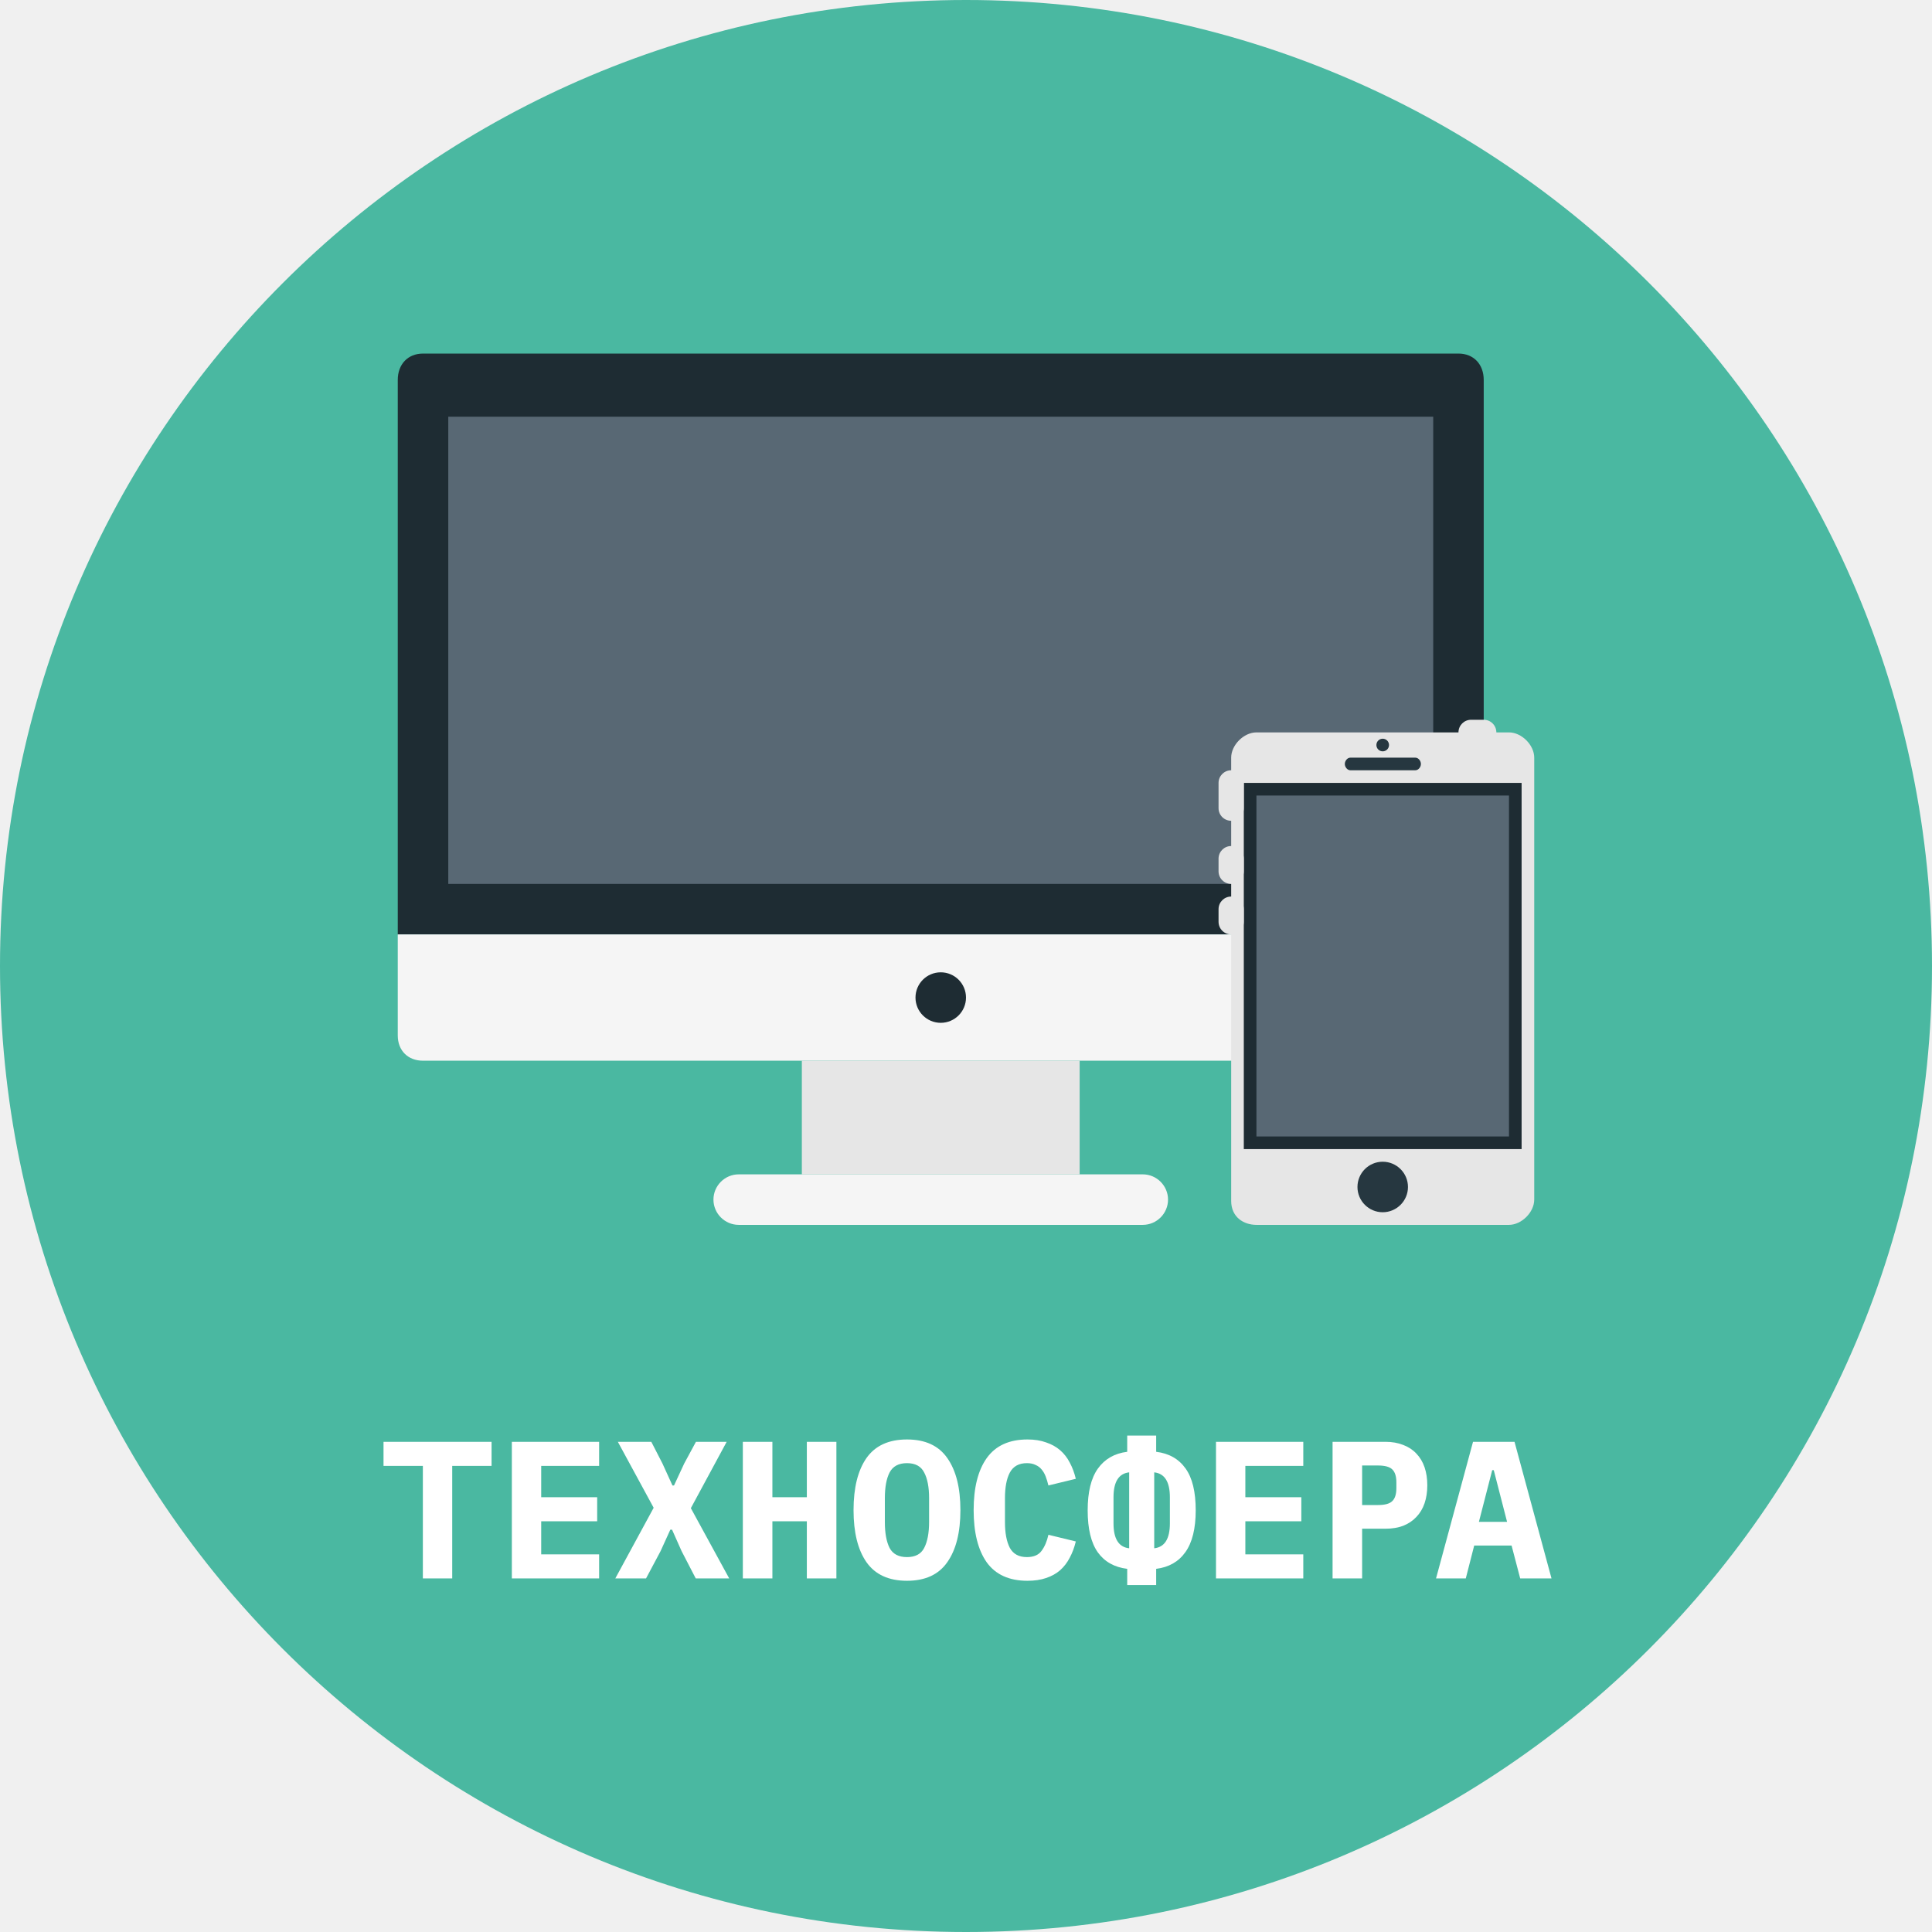
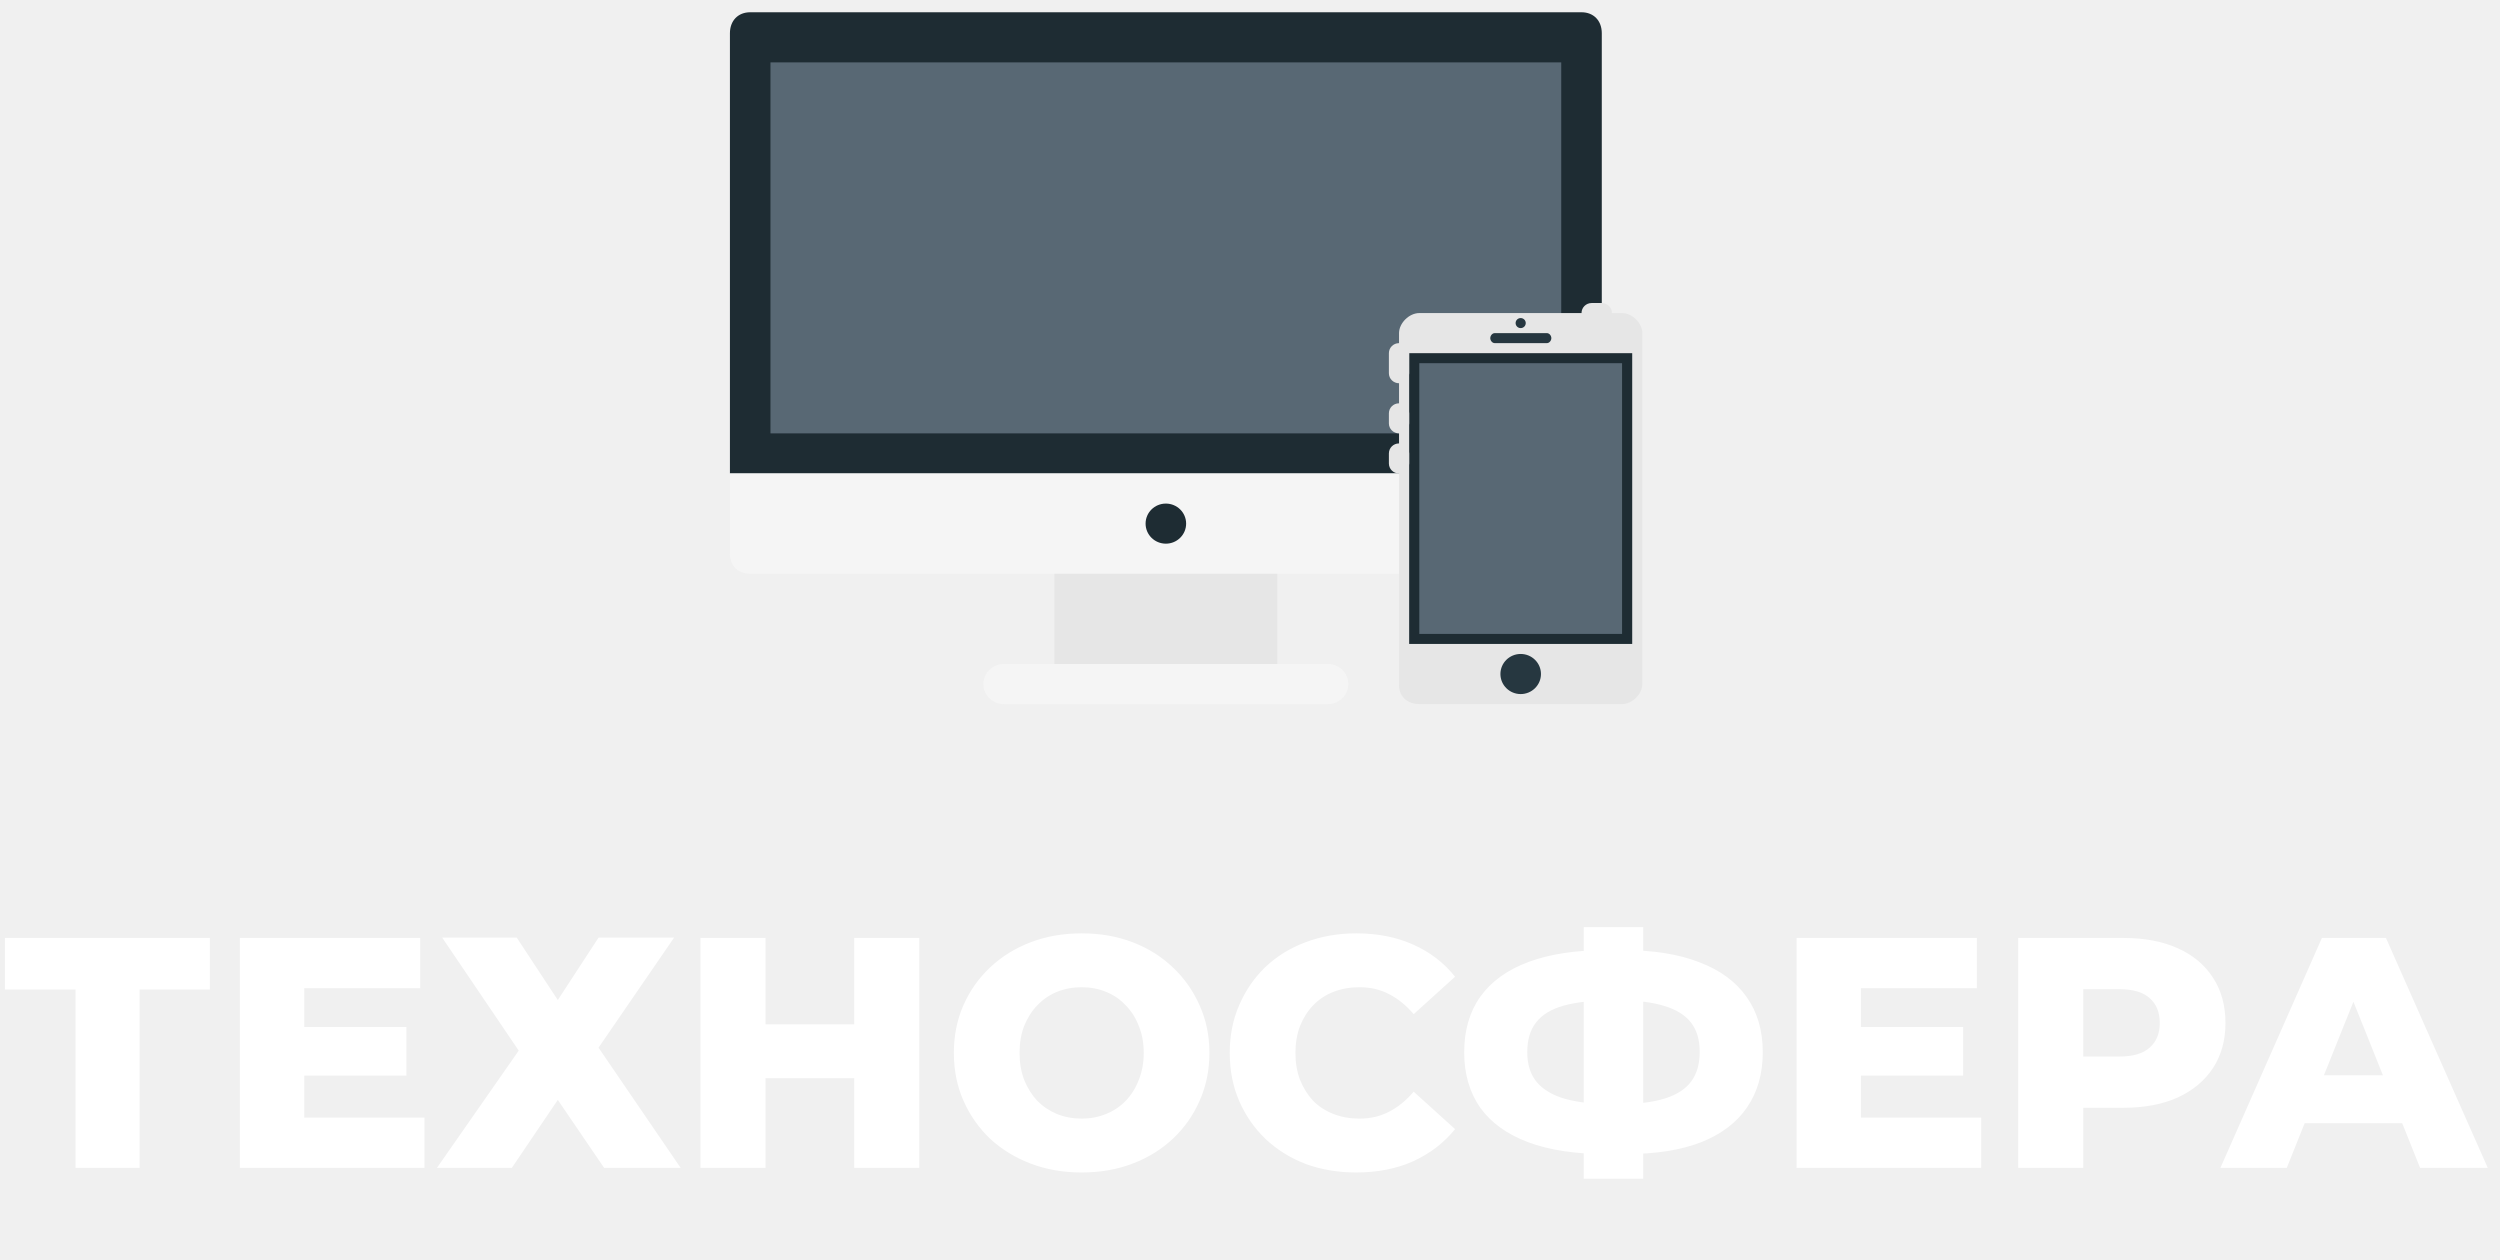
- <svg xmlns="http://www.w3.org/2000/svg" width="612" height="612" viewBox="0 0 612 612" fill="none">
-   <path d="M306 612C474.999 612 612 474.999 612 306C612 137.001 474.999 0 306 0C137.001 0 0 137.001 0 306C0 474.999 137.001 612 306 612Z" fill="#4AB8A1" />
-   <path d="M143.25 464.35V500H133.95V464.35H121.488V456.724H155.712V464.35H143.25ZM162.136 500V456.724H189.788V464.35H171.436V474.27H189.168V481.896H171.436V492.374H189.788V500H162.136ZM230.994 500H220.392L215.928 491.382L212.89 484.562H212.332L209.232 491.382L204.644 500H194.91L207.062 477.618L195.716 456.724H206.318L209.852 463.606L213.014 470.55H213.51L216.734 463.606L220.454 456.724H230.188L218.842 477.742L230.994 500ZM255.583 481.896H244.671V500H235.309V456.724H244.671V474.27H255.583V456.724H264.945V500H255.583V481.896ZM287.303 500.744C281.516 500.744 277.238 498.781 274.469 494.854C271.741 490.927 270.377 485.43 270.377 478.362C270.377 471.294 271.741 465.797 274.469 461.87C277.238 457.943 281.516 455.98 287.303 455.98C293.09 455.98 297.347 457.943 300.075 461.87C302.844 465.797 304.229 471.294 304.229 478.362C304.229 485.43 302.844 490.927 300.075 494.854C297.347 498.781 293.09 500.744 287.303 500.744ZM287.303 493.242C289.948 493.242 291.767 492.271 292.759 490.328C293.792 488.344 294.309 485.595 294.309 482.082V474.58C294.309 471.108 293.792 468.401 292.759 466.458C291.767 464.474 289.948 463.482 287.303 463.482C284.658 463.482 282.818 464.474 281.785 466.458C280.793 468.401 280.297 471.108 280.297 474.58V482.144C280.297 485.616 280.793 488.344 281.785 490.328C282.818 492.271 284.658 493.242 287.303 493.242ZM325.471 500.744C319.684 500.744 315.386 498.801 312.575 494.916C309.806 490.989 308.421 485.471 308.421 478.362C308.421 471.253 309.806 465.755 312.575 461.87C315.386 457.943 319.684 455.98 325.471 455.98C327.703 455.98 329.666 456.29 331.361 456.91C333.097 457.489 334.585 458.315 335.825 459.39C337.065 460.465 338.078 461.767 338.863 463.296C339.69 464.825 340.33 466.541 340.785 468.442L332.105 470.55C331.857 469.517 331.568 468.566 331.237 467.698C330.906 466.83 330.472 466.086 329.935 465.466C329.439 464.846 328.798 464.371 328.013 464.04C327.269 463.668 326.36 463.482 325.285 463.482C322.764 463.482 320.966 464.474 319.891 466.458C318.858 468.401 318.341 471.108 318.341 474.58V482.144C318.341 485.616 318.858 488.344 319.891 490.328C320.966 492.271 322.764 493.242 325.285 493.242C327.434 493.242 328.984 492.581 329.935 491.258C330.927 489.935 331.65 488.241 332.105 486.174L340.785 488.282C340.33 490.183 339.69 491.899 338.863 493.428C338.078 494.957 337.065 496.28 335.825 497.396C334.585 498.471 333.097 499.297 331.361 499.876C329.666 500.455 327.703 500.744 325.471 500.744ZM357.067 496.962C353.016 496.466 349.916 494.73 347.767 491.754C345.617 488.737 344.543 484.293 344.543 478.424C344.543 472.637 345.617 468.235 347.767 465.218C349.957 462.159 353.057 460.382 357.067 459.886V454.74H366.243V459.886C370.293 460.382 373.393 462.139 375.543 465.156C377.692 468.132 378.767 472.555 378.767 478.424C378.767 484.211 377.671 488.633 375.481 491.692C373.331 494.709 370.252 496.466 366.243 496.962V502.108H357.067V496.962ZM357.687 466.396C354.38 466.768 352.727 469.393 352.727 474.27V482.578C352.727 487.455 354.38 490.08 357.687 490.452V466.396ZM365.623 490.452C368.929 490.08 370.583 487.455 370.583 482.578V474.27C370.583 469.393 368.929 466.768 365.623 466.396V490.452ZM385.19 500V456.724H412.842V464.35H394.49V474.27H412.222V481.896H394.49V492.374H412.842V500H385.19ZM422.118 500V456.724H438.858C440.966 456.724 442.847 457.055 444.5 457.716C446.154 458.336 447.538 459.245 448.654 460.444C449.812 461.643 450.68 463.089 451.258 464.784C451.837 466.479 452.126 468.38 452.126 470.488C452.126 472.596 451.837 474.497 451.258 476.192C450.68 477.887 449.812 479.333 448.654 480.532C447.538 481.731 446.154 482.661 444.5 483.322C442.847 483.942 440.966 484.252 438.858 484.252H431.48V500H422.118ZM431.48 476.75H436.502C438.693 476.75 440.202 476.337 441.028 475.51C441.896 474.683 442.33 473.319 442.33 471.418V469.558C442.33 467.657 441.896 466.293 441.028 465.466C440.202 464.639 438.693 464.226 436.502 464.226H431.48V476.75ZM481.552 500L478.824 489.584H466.982L464.316 500H454.892L466.61 456.724H479.754L491.472 500H481.552ZM473.182 465.714H472.686L468.47 482.082H477.398L473.182 465.714Z" fill="white" />
-   <path d="M126 296V120.364C126 115.364 129.22 112 134 112H462C466.784 112 470 115.36 470 120.364V296H126Z" fill="#1E2C33" />
-   <path d="M126 296V328C126 332.78 129.22 336 134 336H462C466.784 336 470 332.78 470 328V296H126Z" fill="#F5F5F5" />
-   <path d="M454 132H142V280H454V132Z" fill="#586874" />
-   <path d="M342 336H254V372H342V336Z" fill="#E6E6E6" />
-   <path d="M370 380C370 375.6 366.4 372 362 372H234C229.6 372 226 375.6 226 380C226 384.4 229.6 388 234 388H362C366.4 388 370 384.4 370 380Z" fill="#F5F5F5" />
-   <path d="M298 324C302.418 324 306 320.418 306 316C306 311.582 302.418 308 298 308C293.582 308 290 311.582 290 316C290 320.418 293.582 324 298 324Z" fill="#1E2C33" />
-   <path d="M486 380C486 384 482 388 478 388H398C394 388 390 385.6 390 380.4V240C390 236 394 232 398 232H478C482 232 486 236 486 240V380Z" fill="#E6E6E6" />
-   <path d="M482 248H394V364H482V248Z" fill="#1E2C33" />
-   <path d="M438 238C439.105 238 440 237.105 440 236C440 234.895 439.105 234 438 234C436.895 234 436 234.895 436 236C436 237.105 436.895 238 438 238Z" fill="#263740" />
-   <path d="M448.32 244H427.78C426.796 244 426 242.992 426 242C426 241.016 426.796 240 427.78 240H448.32C449.308 240 450.1 241.016 450.1 242C450.1 242.992 449.308 244 448.32 244Z" fill="#263740" />
-   <path d="M437.996 368C433.584 368 430.004 371.584 430.004 376C430.004 380.408 433.588 384 437.996 384C442.412 384 446.004 380.408 446.004 376C446.004 371.584 442.416 368 437.996 368Z" fill="#263740" />
-   <path d="M390 260C387.788 260 386 258.212 386 256V248C386 245.788 387.788 244 390 244C392.212 244 394 245.788 394 248V256C394 258.212 392.212 260 390 260Z" fill="#E6E6E6" />
-   <path d="M390 280C387.788 280 386 278.212 386 276V272C386 269.788 387.788 268 390 268C392.212 268 394 269.788 394 272V276C394 278.212 392.212 280 390 280Z" fill="#E6E6E6" />
-   <path d="M390 296C387.788 296 386 294.212 386 292V288C386 285.788 387.788 284 390 284C392.212 284 394 285.788 394 288V292C394 294.212 392.212 296 390 296Z" fill="#E6E6E6" />
-   <path d="M470 236H466C463.788 236 462 234.212 462 232C462 229.788 463.788 228 466 228H470C472.212 228 474 229.788 474 232C474 234.212 472.212 236 470 236Z" fill="#E6E6E6" />
-   <path d="M478 252H398V360H478V252Z" fill="#586874" />
+ <svg xmlns="http://www.w3.org/2000/svg" width="137" height="69" viewBox="0 0 137 69" fill="none">
+   <path d="M4.14 64V53.434L4.932 54.226H0.27V51.4H11.502V54.226H6.858L7.65 53.434V64H4.14ZM16.421 56.278H22.271V58.942H16.421V56.278ZM16.673 61.246H23.261V64H13.145V51.4H23.027V54.154H16.673V61.246ZM24.232 51.382H28.318L30.568 54.802L32.8 51.382H36.94L32.8 57.412L37.3 64H33.106L30.568 60.274L28.048 64H23.944L28.426 57.574L24.232 51.382ZM46.811 51.4H50.375V64H46.811V51.4ZM41.951 64H38.387V51.4H41.951V64ZM47.063 59.086H41.699V56.134H47.063V59.086ZM59.274 64.252C58.266 64.252 57.336 64.09 56.484 63.766C55.632 63.442 54.888 62.986 54.252 62.398C53.628 61.798 53.142 61.102 52.794 60.31C52.446 59.518 52.272 58.648 52.272 57.7C52.272 56.752 52.446 55.882 52.794 55.09C53.142 54.298 53.628 53.608 54.252 53.02C54.888 52.42 55.632 51.958 56.484 51.634C57.336 51.31 58.266 51.148 59.274 51.148C60.294 51.148 61.224 51.31 62.064 51.634C62.916 51.958 63.654 52.42 64.278 53.02C64.902 53.608 65.388 54.298 65.736 55.09C66.096 55.882 66.276 56.752 66.276 57.7C66.276 58.648 66.096 59.524 65.736 60.328C65.388 61.12 64.902 61.81 64.278 62.398C63.654 62.986 62.916 63.442 62.064 63.766C61.224 64.09 60.294 64.252 59.274 64.252ZM59.274 61.3C59.754 61.3 60.198 61.216 60.606 61.048C61.026 60.88 61.386 60.64 61.686 60.328C61.998 60.004 62.238 59.62 62.406 59.176C62.586 58.732 62.676 58.24 62.676 57.7C62.676 57.148 62.586 56.656 62.406 56.224C62.238 55.78 61.998 55.402 61.686 55.09C61.386 54.766 61.026 54.52 60.606 54.352C60.198 54.184 59.754 54.1 59.274 54.1C58.794 54.1 58.344 54.184 57.924 54.352C57.516 54.52 57.156 54.766 56.844 55.09C56.544 55.402 56.304 55.78 56.124 56.224C55.956 56.656 55.872 57.148 55.872 57.7C55.872 58.24 55.956 58.732 56.124 59.176C56.304 59.62 56.544 60.004 56.844 60.328C57.156 60.64 57.516 60.88 57.924 61.048C58.344 61.216 58.794 61.3 59.274 61.3ZM74.32 64.252C73.324 64.252 72.4 64.096 71.548 63.784C70.708 63.46 69.976 63.004 69.352 62.416C68.74 61.828 68.26 61.138 67.912 60.346C67.564 59.542 67.39 58.66 67.39 57.7C67.39 56.74 67.564 55.864 67.912 55.072C68.26 54.268 68.74 53.572 69.352 52.984C69.976 52.396 70.708 51.946 71.548 51.634C72.4 51.31 73.324 51.148 74.32 51.148C75.484 51.148 76.522 51.352 77.434 51.76C78.358 52.168 79.126 52.756 79.738 53.524L77.47 55.576C77.062 55.096 76.612 54.73 76.12 54.478C75.64 54.226 75.1 54.1 74.5 54.1C73.984 54.1 73.51 54.184 73.078 54.352C72.646 54.52 72.274 54.766 71.962 55.09C71.662 55.402 71.422 55.78 71.242 56.224C71.074 56.668 70.99 57.16 70.99 57.7C70.99 58.24 71.074 58.732 71.242 59.176C71.422 59.62 71.662 60.004 71.962 60.328C72.274 60.64 72.646 60.88 73.078 61.048C73.51 61.216 73.984 61.3 74.5 61.3C75.1 61.3 75.64 61.174 76.12 60.922C76.612 60.67 77.062 60.304 77.47 59.824L79.738 61.876C79.126 62.632 78.358 63.22 77.434 63.64C76.522 64.048 75.484 64.252 74.32 64.252ZM88.014 63.244C86.334 63.244 84.912 63.028 83.748 62.596C82.596 62.164 81.72 61.534 81.12 60.706C80.532 59.866 80.238 58.852 80.238 57.664C80.238 56.464 80.532 55.45 81.12 54.622C81.72 53.782 82.602 53.146 83.766 52.714C84.93 52.282 86.352 52.066 88.032 52.066C88.056 52.066 88.134 52.066 88.266 52.066C88.41 52.066 88.554 52.066 88.698 52.066C88.842 52.066 88.92 52.066 88.932 52.066C90.6 52.066 91.998 52.288 93.126 52.732C94.266 53.164 95.13 53.8 95.718 54.64C96.306 55.468 96.6 56.476 96.6 57.664C96.6 58.84 96.312 59.848 95.736 60.688C95.172 61.516 94.332 62.152 93.216 62.596C92.1 63.028 90.726 63.244 89.094 63.244C89.07 63.244 88.974 63.244 88.806 63.244C88.638 63.244 88.476 63.244 88.32 63.244C88.164 63.244 88.062 63.244 88.014 63.244ZM88.338 60.508C88.374 60.508 88.428 60.508 88.5 60.508C88.584 60.508 88.644 60.508 88.68 60.508C89.712 60.508 90.558 60.406 91.218 60.202C91.878 59.998 92.364 59.686 92.676 59.266C92.988 58.846 93.144 58.306 93.144 57.646C93.144 56.974 92.982 56.434 92.658 56.026C92.334 55.618 91.848 55.318 91.2 55.126C90.552 54.922 89.724 54.82 88.716 54.82C88.68 54.82 88.62 54.82 88.536 54.82C88.464 54.82 88.398 54.82 88.338 54.82C87.258 54.82 86.376 54.916 85.692 55.108C85.008 55.3 84.504 55.606 84.18 56.026C83.856 56.434 83.694 56.98 83.694 57.664C83.694 58.336 83.868 58.882 84.216 59.302C84.576 59.722 85.098 60.028 85.782 60.22C86.478 60.412 87.33 60.508 88.338 60.508ZM86.79 64.594V50.806H90.048V64.594H86.79ZM101.728 56.278H107.578V58.942H101.728V56.278ZM101.98 61.246H108.568V64H98.452V51.4H108.334V54.154H101.98V61.246ZM110.598 64V51.4H116.358C117.51 51.4 118.5 51.586 119.328 51.958C120.168 52.33 120.816 52.87 121.272 53.578C121.728 54.274 121.956 55.102 121.956 56.062C121.956 57.01 121.728 57.832 121.272 58.528C120.816 59.224 120.168 59.764 119.328 60.148C118.5 60.52 117.51 60.706 116.358 60.706H112.578L114.162 59.158V64H110.598ZM114.162 59.536L112.578 57.898H116.142C116.886 57.898 117.438 57.736 117.798 57.412C118.17 57.088 118.356 56.638 118.356 56.062C118.356 55.474 118.17 55.018 117.798 54.694C117.438 54.37 116.886 54.208 116.142 54.208H112.578L114.162 52.57V59.536ZM121.678 64L127.24 51.4H130.75L136.33 64H132.622L128.266 53.146H129.67L125.314 64H121.678ZM124.72 61.552L125.638 58.924H131.794L132.712 61.552H124.72Z" fill="white" />
+   <path d="M40 25.947V1.821C40 1.134 40.447 0.672 41.111 0.672H86.667C87.331 0.672 87.778 1.133 87.778 1.821V25.947H40Z" fill="#1E2C33" />
+   <path d="M40 25.947V30.343C40 31 40.447 31.442 41.111 31.442H86.667C87.331 31.442 87.778 31 87.778 30.343V25.947H40Z" fill="#F5F5F5" />
+   <path d="M85.556 3.419H42.222V23.749H85.556V3.419Z" fill="#586874" />
+   <path d="M70 31.442H57.778V36.387H70V31.442Z" fill="#E6E6E6" />
+   <path d="M73.889 37.486C73.889 36.881 73.389 36.387 72.778 36.387H55C54.389 36.387 53.889 36.881 53.889 37.486C53.889 38.09 54.389 38.585 55 38.585H72.778C73.389 38.585 73.889 38.09 73.889 37.486Z" fill="#F5F5F5" />
+   <path d="M63.889 29.793C64.502 29.793 65 29.301 65 28.694C65 28.087 64.502 27.596 63.889 27.596C63.275 27.596 62.778 28.087 62.778 28.694C62.778 29.301 63.275 29.793 63.889 29.793Z" fill="#1E2C33" />
+   <path d="M90 37.486C90 38.035 89.444 38.585 88.889 38.585H77.778C77.222 38.585 76.667 38.255 76.667 37.541V18.255C76.667 17.705 77.222 17.156 77.778 17.156H88.889C89.444 17.156 90 17.705 90 18.255V37.486Z" fill="#E6E6E6" />
+   <path d="M89.445 19.354H77.222V35.288H89.445V19.354Z" fill="#1E2C33" />
+   <path d="M83.333 17.98C83.487 17.98 83.611 17.857 83.611 17.705C83.611 17.553 83.487 17.43 83.333 17.43C83.18 17.43 83.055 17.553 83.055 17.705C83.055 17.857 83.18 17.98 83.333 17.98Z" fill="#263740" />
+   <path d="M84.767 18.804H81.914C81.777 18.804 81.667 18.666 81.667 18.529C81.667 18.394 81.777 18.255 81.914 18.255H84.767C84.904 18.255 85.014 18.394 85.014 18.529C85.014 18.666 84.904 18.804 84.767 18.804Z" fill="#263740" />
+   <path d="M83.333 35.837C82.72 35.837 82.223 36.33 82.223 36.936C82.223 37.542 82.721 38.035 83.333 38.035C83.946 38.035 84.445 37.542 84.445 36.936C84.445 36.33 83.947 35.837 83.333 35.837Z" fill="#263740" />
+   <path d="M76.667 21.002C76.359 21.002 76.111 20.756 76.111 20.453V19.354C76.111 19.05 76.359 18.804 76.667 18.804C76.974 18.804 77.222 19.05 77.222 19.354V20.453C77.222 20.756 76.974 21.002 76.667 21.002Z" fill="#E6E6E6" />
+   <path d="M76.667 23.749C76.359 23.749 76.111 23.504 76.111 23.2V22.65C76.111 22.346 76.359 22.101 76.667 22.101C76.974 22.101 77.222 22.346 77.222 22.65V23.2C77.222 23.504 76.974 23.749 76.667 23.749Z" fill="#E6E6E6" />
+   <path d="M76.667 25.947C76.359 25.947 76.111 25.701 76.111 25.398V24.848C76.111 24.544 76.359 24.299 76.667 24.299C76.974 24.299 77.222 24.544 77.222 24.848V25.398C77.222 25.701 76.974 25.947 76.667 25.947Z" fill="#E6E6E6" />
+   <path d="M87.778 17.705H87.222C86.915 17.705 86.667 17.46 86.667 17.156C86.667 16.852 86.915 16.606 87.222 16.606H87.778C88.085 16.606 88.333 16.852 88.333 17.156C88.333 17.46 88.085 17.705 87.778 17.705Z" fill="#E6E6E6" />
+   <path d="M88.889 19.903H77.778V34.739H88.889V19.903Z" fill="#586874" />
</svg>
